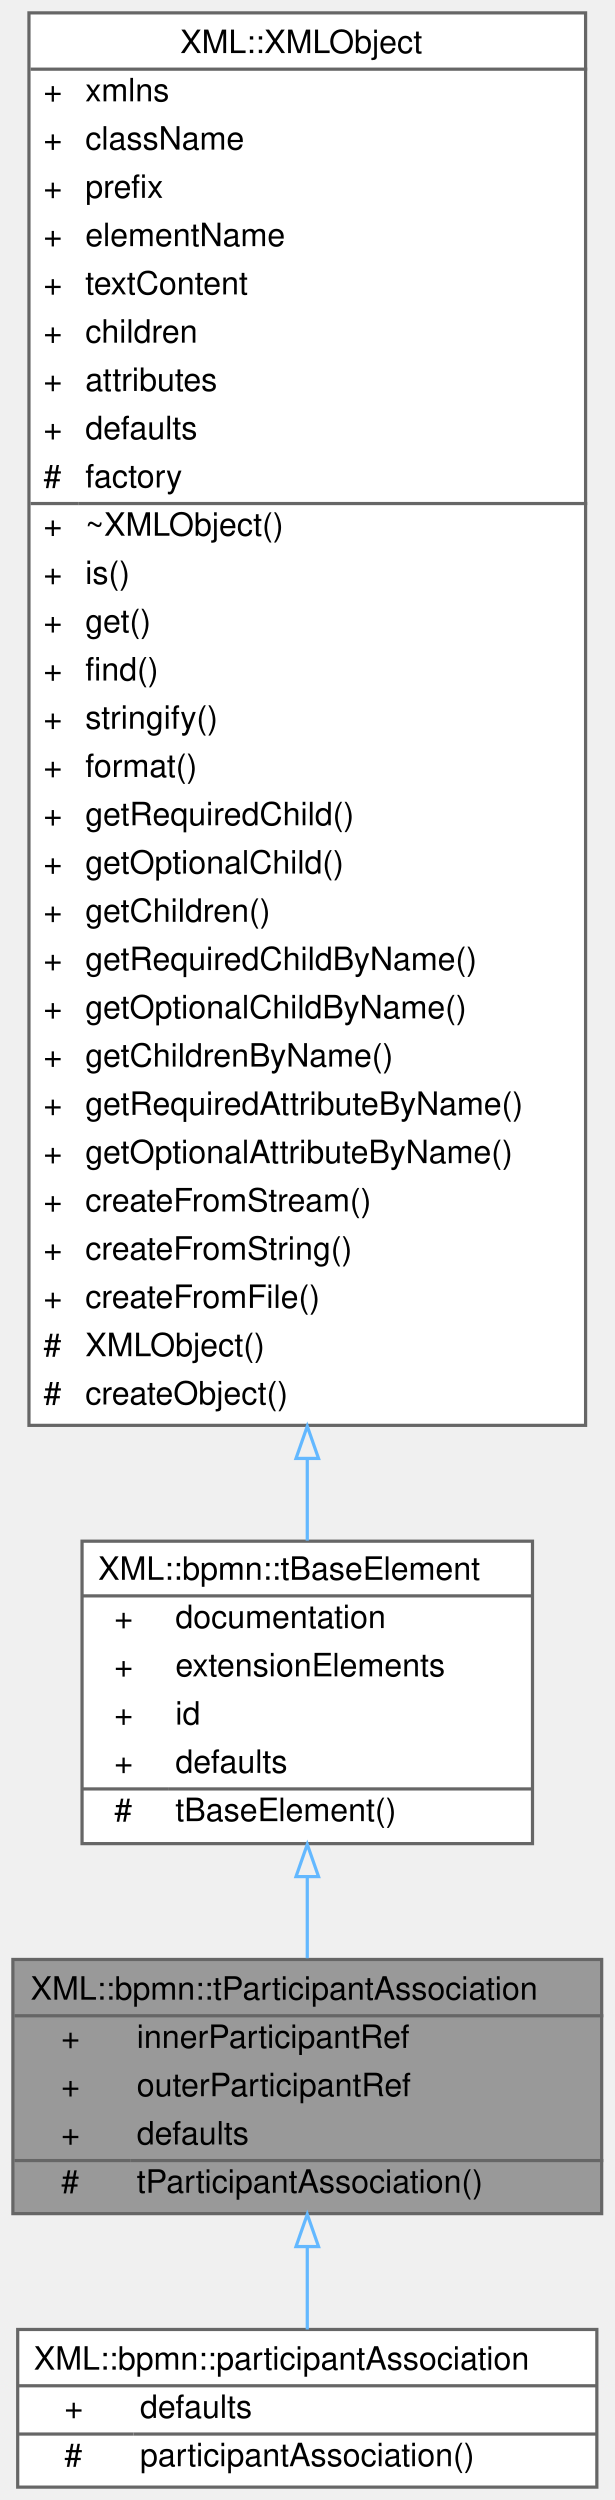
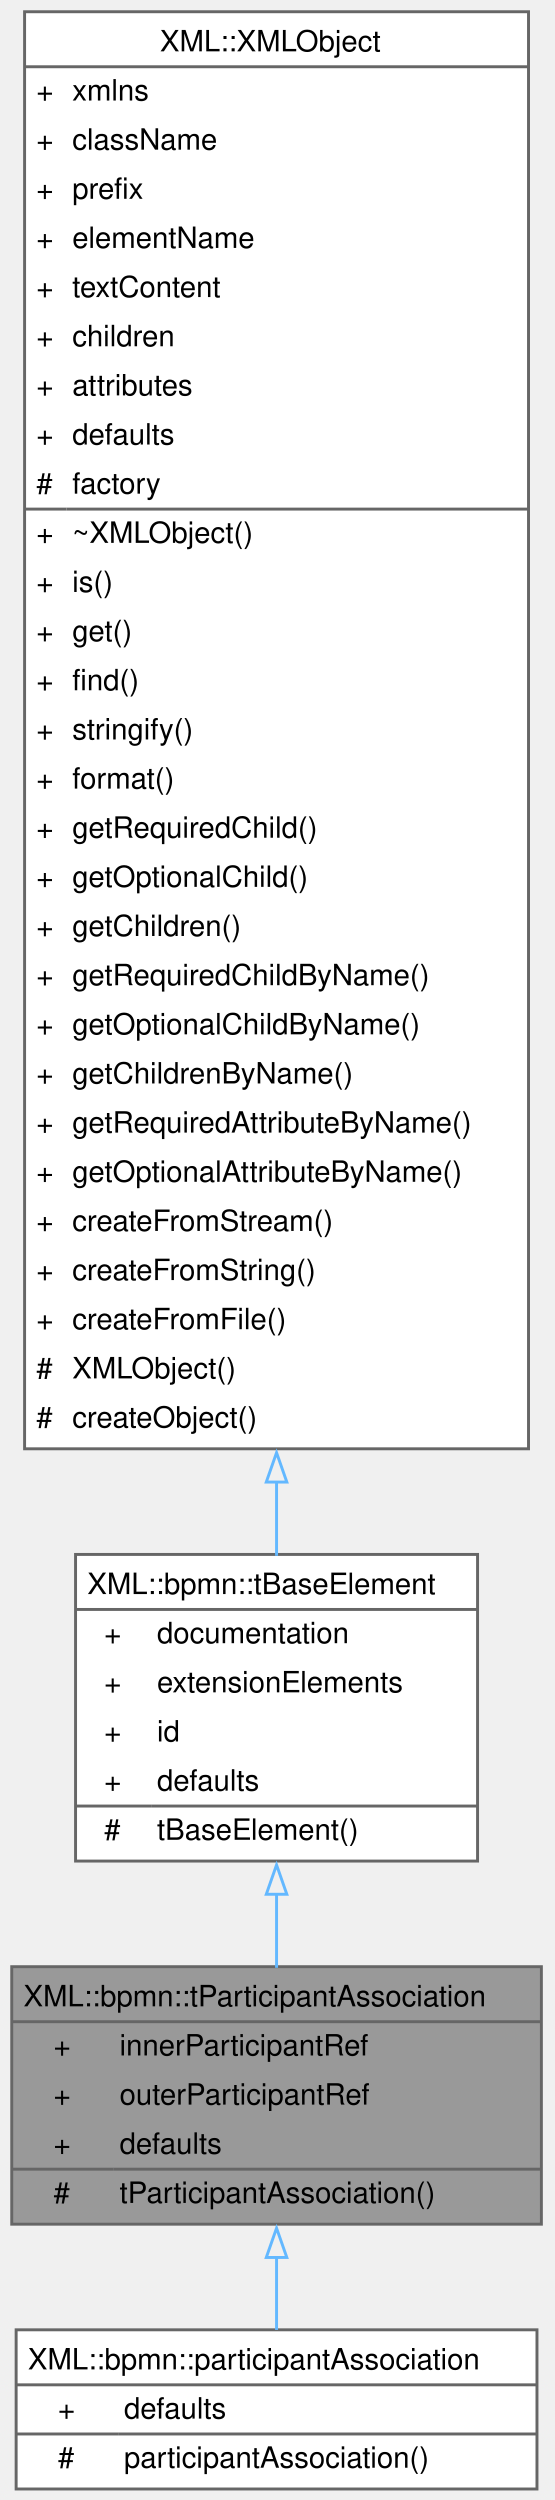
- <svg xmlns="http://www.w3.org/2000/svg" xmlns:xlink="http://www.w3.org/1999/xlink" width="191pt" height="777pt" viewBox="0.00 0.00 191.00 777.00">
-   <g id="graph0" class="graph" transform="scale(1 1) rotate(0) translate(4 773)">
+ <svg xmlns="http://www.w3.org/2000/svg" xmlns:xlink="http://www.w3.org/1999/xlink" width="189pt" height="852pt" viewBox="0.00 0.00 189.00 852.00">
+   <g id="graph0" class="graph" transform="scale(1 1) rotate(0) translate(4 848.25)">
    <g id="Node000001" class="node">
      <g id="a_Node000001">
        <a xlink:title=" ">
-           <polygon fill="#999999" stroke="transparent" points="183,-164 0,-164 0,-85 183,-85 183,-164" />
-           <text text-anchor="start" x="5.5" y="-151.5" font-family="Helvetica,sans-Serif" font-size="10.00">XML::bpmn::tParticipantAssociation</text>
-           <text text-anchor="start" x="15" y="-136.5" font-family="Helvetica,sans-Serif" font-size="10.00">+</text>
-           <text text-anchor="start" x="38.5" y="-136.5" font-family="Helvetica,sans-Serif" font-size="10.00">innerParticipantRef</text>
-           <text text-anchor="start" x="15" y="-121.5" font-family="Helvetica,sans-Serif" font-size="10.00">+</text>
-           <text text-anchor="start" x="38.5" y="-121.5" font-family="Helvetica,sans-Serif" font-size="10.00">outerParticipantRef</text>
-           <text text-anchor="start" x="15" y="-106.5" font-family="Helvetica,sans-Serif" font-size="10.00">+</text>
-           <text text-anchor="start" x="38.5" y="-106.5" font-family="Helvetica,sans-Serif" font-size="10.00">defaults</text>
-           <text text-anchor="start" x="15" y="-91.5" font-family="Helvetica,sans-Serif" font-size="10.00">#</text>
-           <text text-anchor="start" x="38.5" y="-91.5" font-family="Helvetica,sans-Serif" font-size="10.00">tParticipantAssociation()</text>
-           <polygon fill="#666666" stroke="#666666" points="0.5,-146.5 0.5,-146.5 183.5,-146.5 183.5,-146.5 0.5,-146.5" />
-           <polygon fill="#666666" stroke="#666666" points="0.5,-101.5 0.5,-101.5 36.5,-101.5 36.5,-101.5 0.5,-101.5" />
-           <polygon fill="#666666" stroke="#666666" points="36.5,-101.5 36.5,-101.5 183.5,-101.5 183.5,-101.5 36.5,-101.5" />
-           <polygon fill="none" stroke="#666666" points="0,-85 0,-164 183,-164 183,-85 0,-85" />
+           <polygon fill="#999999" stroke="none" points="180.5,-178 0,-178 0,-90.25 180.5,-90.25 180.5,-178" />
+           <text xml:space="preserve" text-anchor="start" x="4" y="-164.5" font-family="Helvetica,sans-Serif" font-size="10.00">XML::bpmn::tParticipantAssociation</text>
+           <text xml:space="preserve" text-anchor="start" x="14.25" y="-147.75" font-family="Helvetica,sans-Serif" font-size="10.00">+</text>
+           <text xml:space="preserve" text-anchor="start" x="36.75" y="-147.75" font-family="Helvetica,sans-Serif" font-size="10.00">innerParticipantRef</text>
+           <text xml:space="preserve" text-anchor="start" x="14.25" y="-131" font-family="Helvetica,sans-Serif" font-size="10.00">+</text>
+           <text xml:space="preserve" text-anchor="start" x="36.75" y="-131" font-family="Helvetica,sans-Serif" font-size="10.00">outerParticipantRef</text>
+           <text xml:space="preserve" text-anchor="start" x="14.25" y="-114.25" font-family="Helvetica,sans-Serif" font-size="10.00">+</text>
+           <text xml:space="preserve" text-anchor="start" x="36.75" y="-114.25" font-family="Helvetica,sans-Serif" font-size="10.00">defaults</text>
+           <text xml:space="preserve" text-anchor="start" x="14.25" y="-97.5" font-family="Helvetica,sans-Serif" font-size="10.00">#</text>
+           <text xml:space="preserve" text-anchor="start" x="36.75" y="-97.5" font-family="Helvetica,sans-Serif" font-size="10.00">tParticipantAssociation()</text>
+           <polygon fill="#666666" stroke="#666666" points="0,-159.25 0,-159.25 180.5,-159.25 180.5,-159.25 0,-159.25" />
+           <polygon fill="#666666" stroke="#666666" points="0,-109 0,-109 34.75,-109 34.75,-109 0,-109" />
+           <polygon fill="#666666" stroke="#666666" points="34.75,-109 34.75,-109 180.5,-109 180.5,-109 34.75,-109" />
+           <polygon fill="none" stroke="#666666" points="0,-90.25 0,-178 180.5,-178 180.5,-90.25 0,-90.25" />
        </a>
      </g>
    </g>
    <g id="Node000004" class="node">
      <g id="a_Node000004">
        <a xlink:href="classXML_1_1bpmn_1_1participantAssociation.html" target="_top" xlink:title=" ">
-           <polygon fill="white" stroke="transparent" points="181.5,-49 1.5,-49 1.5,0 181.5,0 181.5,-49" />
-           <text text-anchor="start" x="6.5" y="-36.5" font-family="Helvetica,sans-Serif" font-size="10.00">XML::bpmn::participantAssociation</text>
-           <text text-anchor="start" x="16" y="-21.5" font-family="Helvetica,sans-Serif" font-size="10.00">+</text>
-           <text text-anchor="start" x="39.5" y="-21.5" font-family="Helvetica,sans-Serif" font-size="10.00">defaults</text>
-           <text text-anchor="start" x="16" y="-6.5" font-family="Helvetica,sans-Serif" font-size="10.00">#</text>
-           <text text-anchor="start" x="39.5" y="-6.5" font-family="Helvetica,sans-Serif" font-size="10.00">participantAssociation()</text>
-           <polygon fill="#666666" stroke="#666666" points="1.5,-31.5 1.5,-31.5 181.5,-31.5 181.5,-31.5 1.5,-31.5" />
-           <polygon fill="#666666" stroke="#666666" points="1.5,-16.5 1.5,-16.5 37.5,-16.5 37.5,-16.5 1.5,-16.5" />
-           <polygon fill="#666666" stroke="#666666" points="37.5,-16.5 37.5,-16.5 181.5,-16.5 181.5,-16.5 37.5,-16.5" />
-           <polygon fill="none" stroke="#666666" points="1.5,0 1.5,-49 181.5,-49 181.5,0 1.5,0" />
+           <polygon fill="white" stroke="none" points="179,-54.25 1.5,-54.25 1.5,0 179,0 179,-54.25" />
+           <text xml:space="preserve" text-anchor="start" x="5.5" y="-40.75" font-family="Helvetica,sans-Serif" font-size="10.00">XML::bpmn::participantAssociation</text>
+           <text xml:space="preserve" text-anchor="start" x="15.75" y="-24" font-family="Helvetica,sans-Serif" font-size="10.00">+</text>
+           <text xml:space="preserve" text-anchor="start" x="38.25" y="-24" font-family="Helvetica,sans-Serif" font-size="10.00">defaults</text>
+           <text xml:space="preserve" text-anchor="start" x="15.75" y="-7.25" font-family="Helvetica,sans-Serif" font-size="10.00">#</text>
+           <text xml:space="preserve" text-anchor="start" x="38.25" y="-7.25" font-family="Helvetica,sans-Serif" font-size="10.00">participantAssociation()</text>
+           <polygon fill="#666666" stroke="#666666" points="1.5,-35.5 1.5,-35.5 179,-35.5 179,-35.5 1.5,-35.5" />
+           <polygon fill="#666666" stroke="#666666" points="1.5,-18.75 1.5,-18.75 36.25,-18.75 36.25,-18.75 1.5,-18.75" />
+           <polygon fill="#666666" stroke="#666666" points="36.25,-18.75 36.25,-18.75 179,-18.75 179,-18.75 36.25,-18.75" />
+           <polygon fill="none" stroke="#666666" points="1.5,0 1.5,-54.25 179,-54.25 179,0 1.5,0" />
        </a>
      </g>
    </g>
    <g id="edge3_Node000001_Node000004" class="edge">
      <g id="a_edge3_Node000001_Node000004">
        <a xlink:title=" ">
-           <path fill="none" stroke="#63b8ff" d="M91.5,-74.72C91.5,-65.75 91.5,-56.78 91.5,-49" />
-           <polygon fill="none" stroke="#63b8ff" points="88,-74.77 91.5,-84.77 95,-74.77 88,-74.77" />
+           <path fill="none" stroke="#63b8ff" d="M90.25,-79.08C90.25,-70.42 90.25,-61.82 90.25,-54.21" />
+           <polygon fill="none" stroke="#63b8ff" points="86.75,-78.9 90.25,-88.9 93.75,-78.9 86.75,-78.9" />
        </a>
      </g>
    </g>
    <g id="Node000002" class="node">
      <g id="a_Node000002">
        <a xlink:href="classXML_1_1bpmn_1_1tBaseElement.html" target="_top" xlink:title=" ">
-           <polygon fill="white" stroke="transparent" points="161.5,-294 21.5,-294 21.5,-200 161.5,-200 161.5,-294" />
-           <text text-anchor="start" x="26.5" y="-282" font-family="Helvetica,sans-Serif" font-size="10.00">XML::bpmn::tBaseElement</text>
-           <text text-anchor="start" x="31.5" y="-267" font-family="Helvetica,sans-Serif" font-size="10.00">+</text>
-           <text text-anchor="start" x="50.5" y="-267" font-family="Helvetica,sans-Serif" font-size="10.00">documentation</text>
-           <text text-anchor="start" x="31.5" y="-252" font-family="Helvetica,sans-Serif" font-size="10.00">+</text>
-           <text text-anchor="start" x="50.5" y="-252" font-family="Helvetica,sans-Serif" font-size="10.00">extensionElements</text>
-           <text text-anchor="start" x="31.5" y="-237" font-family="Helvetica,sans-Serif" font-size="10.00">+</text>
-           <text text-anchor="start" x="50.5" y="-237" font-family="Helvetica,sans-Serif" font-size="10.00">id</text>
-           <text text-anchor="start" x="31.5" y="-222" font-family="Helvetica,sans-Serif" font-size="10.00">+</text>
-           <text text-anchor="start" x="50.5" y="-222" font-family="Helvetica,sans-Serif" font-size="10.00">defaults</text>
-           <text text-anchor="start" x="31.5" y="-207" font-family="Helvetica,sans-Serif" font-size="10.00">#</text>
-           <text text-anchor="start" x="50.5" y="-207" font-family="Helvetica,sans-Serif" font-size="10.00">tBaseElement()</text>
-           <polygon fill="#666666" stroke="#666666" points="21.5,-277 21.5,-277 161.5,-277 161.5,-277 21.5,-277" />
-           <polygon fill="#666666" stroke="#666666" points="21.5,-217 21.5,-217 48.5,-217 48.5,-217 21.5,-217" />
-           <polygon fill="#666666" stroke="#666666" points="48.5,-217 48.5,-217 161.5,-217 161.5,-217 48.5,-217" />
-           <polygon fill="none" stroke="#666666" points="21.5,-200 21.5,-294 161.5,-294 161.5,-200 21.5,-200" />
+           <polygon fill="white" stroke="none" points="158.75,-318.5 21.75,-318.5 21.75,-214 158.75,-214 158.75,-318.5" />
+           <text xml:space="preserve" text-anchor="start" x="25.75" y="-305" font-family="Helvetica,sans-Serif" font-size="10.00">XML::bpmn::tBaseElement</text>
+           <text xml:space="preserve" text-anchor="start" x="31.5" y="-288.25" font-family="Helvetica,sans-Serif" font-size="10.00">+</text>
+           <text xml:space="preserve" text-anchor="start" x="49.5" y="-288.25" font-family="Helvetica,sans-Serif" font-size="10.00">documentation</text>
+           <text xml:space="preserve" text-anchor="start" x="31.5" y="-271.5" font-family="Helvetica,sans-Serif" font-size="10.00">+</text>
+           <text xml:space="preserve" text-anchor="start" x="49.5" y="-271.5" font-family="Helvetica,sans-Serif" font-size="10.00">extensionElements</text>
+           <text xml:space="preserve" text-anchor="start" x="31.5" y="-254.75" font-family="Helvetica,sans-Serif" font-size="10.00">+</text>
+           <text xml:space="preserve" text-anchor="start" x="49.5" y="-254.75" font-family="Helvetica,sans-Serif" font-size="10.00">id</text>
+           <text xml:space="preserve" text-anchor="start" x="31.5" y="-238" font-family="Helvetica,sans-Serif" font-size="10.00">+</text>
+           <text xml:space="preserve" text-anchor="start" x="49.5" y="-238" font-family="Helvetica,sans-Serif" font-size="10.00">defaults</text>
+           <text xml:space="preserve" text-anchor="start" x="31.5" y="-221.25" font-family="Helvetica,sans-Serif" font-size="10.00">#</text>
+           <text xml:space="preserve" text-anchor="start" x="49.5" y="-221.25" font-family="Helvetica,sans-Serif" font-size="10.00">tBaseElement()</text>
+           <polygon fill="#666666" stroke="#666666" points="21.75,-299.75 21.75,-299.75 158.75,-299.75 158.75,-299.75 21.75,-299.75" />
+           <polygon fill="#666666" stroke="#666666" points="21.75,-232.75 21.75,-232.75 47.5,-232.75 47.5,-232.75 21.75,-232.75" />
+           <polygon fill="#666666" stroke="#666666" points="47.5,-232.75 47.5,-232.75 158.75,-232.75 158.75,-232.75 47.5,-232.75" />
+           <polygon fill="none" stroke="#666666" points="21.75,-214 21.75,-318.5 158.75,-318.5 158.75,-214 21.75,-214" />
        </a>
      </g>
    </g>
    <g id="edge1_Node000001_Node000002" class="edge">
      <g id="a_edge1_Node000001_Node000002">
        <a xlink:title=" ">
-           <path fill="none" stroke="#63b8ff" d="M91.5,-189.49C91.5,-180.99 91.5,-172.39 91.5,-164.37" />
-           <polygon fill="none" stroke="#63b8ff" points="88,-189.76 91.5,-199.76 95,-189.76 88,-189.76" />
+           <path fill="none" stroke="#63b8ff" d="M90.25,-202.7C90.25,-194.21 90.25,-185.66 90.25,-177.63" />
+           <polygon fill="none" stroke="#63b8ff" points="86.75,-202.68 90.25,-212.68 93.75,-202.68 86.75,-202.68" />
        </a>
      </g>
    </g>
    <g id="Node000003" class="node">
      <g id="a_Node000003">
        <a xlink:href="classXML_1_1XMLObject.html" target="_top" xlink:title="A class representing a node in an XML-tree.">
-           <polygon fill="white" stroke="transparent" points="178,-769 5,-769 5,-330 178,-330 178,-769" />
-           <text text-anchor="start" x="52" y="-756.5" font-family="Helvetica,sans-Serif" font-size="10.00">XML::XMLObject</text>
-           <text text-anchor="start" x="9.5" y="-741.5" font-family="Helvetica,sans-Serif" font-size="10.00">+</text>
-           <text text-anchor="start" x="22.5" y="-741.5" font-family="Helvetica,sans-Serif" font-size="10.00">xmlns</text>
-           <text text-anchor="start" x="9.5" y="-726.5" font-family="Helvetica,sans-Serif" font-size="10.00">+</text>
-           <text text-anchor="start" x="22.5" y="-726.5" font-family="Helvetica,sans-Serif" font-size="10.00">className</text>
-           <text text-anchor="start" x="9.5" y="-711.5" font-family="Helvetica,sans-Serif" font-size="10.00">+</text>
-           <text text-anchor="start" x="22.5" y="-711.5" font-family="Helvetica,sans-Serif" font-size="10.00">prefix</text>
-           <text text-anchor="start" x="9.5" y="-696.5" font-family="Helvetica,sans-Serif" font-size="10.00">+</text>
-           <text text-anchor="start" x="22.5" y="-696.5" font-family="Helvetica,sans-Serif" font-size="10.00">elementName</text>
-           <text text-anchor="start" x="9.5" y="-681.5" font-family="Helvetica,sans-Serif" font-size="10.00">+</text>
-           <text text-anchor="start" x="22.5" y="-681.5" font-family="Helvetica,sans-Serif" font-size="10.00">textContent</text>
-           <text text-anchor="start" x="9.5" y="-666.5" font-family="Helvetica,sans-Serif" font-size="10.00">+</text>
-           <text text-anchor="start" x="22.5" y="-666.5" font-family="Helvetica,sans-Serif" font-size="10.00">children</text>
-           <text text-anchor="start" x="9.5" y="-651.5" font-family="Helvetica,sans-Serif" font-size="10.00">+</text>
-           <text text-anchor="start" x="22.5" y="-651.5" font-family="Helvetica,sans-Serif" font-size="10.00">attributes</text>
-           <text text-anchor="start" x="9.5" y="-636.5" font-family="Helvetica,sans-Serif" font-size="10.00">+</text>
-           <text text-anchor="start" x="22.5" y="-636.5" font-family="Helvetica,sans-Serif" font-size="10.00">defaults</text>
-           <text text-anchor="start" x="9.5" y="-621.5" font-family="Helvetica,sans-Serif" font-size="10.00">#</text>
-           <text text-anchor="start" x="22.5" y="-621.5" font-family="Helvetica,sans-Serif" font-size="10.00">factory</text>
-           <text text-anchor="start" x="9.5" y="-606.5" font-family="Helvetica,sans-Serif" font-size="10.00">+</text>
-           <text text-anchor="start" x="22.5" y="-606.5" font-family="Helvetica,sans-Serif" font-size="10.00">~XMLObject()</text>
-           <text text-anchor="start" x="9.5" y="-591.5" font-family="Helvetica,sans-Serif" font-size="10.00">+</text>
-           <text text-anchor="start" x="22.5" y="-591.5" font-family="Helvetica,sans-Serif" font-size="10.00">is()</text>
-           <text text-anchor="start" x="9.5" y="-576.5" font-family="Helvetica,sans-Serif" font-size="10.00">+</text>
-           <text text-anchor="start" x="22.5" y="-576.5" font-family="Helvetica,sans-Serif" font-size="10.00">get()</text>
-           <text text-anchor="start" x="9.5" y="-561.5" font-family="Helvetica,sans-Serif" font-size="10.00">+</text>
-           <text text-anchor="start" x="22.5" y="-561.5" font-family="Helvetica,sans-Serif" font-size="10.00">find()</text>
-           <text text-anchor="start" x="9.5" y="-546.5" font-family="Helvetica,sans-Serif" font-size="10.00">+</text>
-           <text text-anchor="start" x="22.5" y="-546.5" font-family="Helvetica,sans-Serif" font-size="10.00">stringify()</text>
-           <text text-anchor="start" x="9.5" y="-531.5" font-family="Helvetica,sans-Serif" font-size="10.00">+</text>
-           <text text-anchor="start" x="22.5" y="-531.5" font-family="Helvetica,sans-Serif" font-size="10.00">format()</text>
-           <text text-anchor="start" x="9.5" y="-516.5" font-family="Helvetica,sans-Serif" font-size="10.00">+</text>
-           <text text-anchor="start" x="22.5" y="-516.5" font-family="Helvetica,sans-Serif" font-size="10.00">getRequiredChild()</text>
-           <text text-anchor="start" x="9.5" y="-501.5" font-family="Helvetica,sans-Serif" font-size="10.00">+</text>
-           <text text-anchor="start" x="22.5" y="-501.5" font-family="Helvetica,sans-Serif" font-size="10.00">getOptionalChild()</text>
-           <text text-anchor="start" x="9.5" y="-486.5" font-family="Helvetica,sans-Serif" font-size="10.00">+</text>
-           <text text-anchor="start" x="22.5" y="-486.5" font-family="Helvetica,sans-Serif" font-size="10.00">getChildren()</text>
-           <text text-anchor="start" x="9.5" y="-471.5" font-family="Helvetica,sans-Serif" font-size="10.00">+</text>
-           <text text-anchor="start" x="22.5" y="-471.5" font-family="Helvetica,sans-Serif" font-size="10.00">getRequiredChildByName()</text>
-           <text text-anchor="start" x="9.5" y="-456.5" font-family="Helvetica,sans-Serif" font-size="10.00">+</text>
-           <text text-anchor="start" x="22.5" y="-456.5" font-family="Helvetica,sans-Serif" font-size="10.00">getOptionalChildByName()</text>
-           <text text-anchor="start" x="9.5" y="-441.5" font-family="Helvetica,sans-Serif" font-size="10.00">+</text>
-           <text text-anchor="start" x="22.5" y="-441.5" font-family="Helvetica,sans-Serif" font-size="10.00">getChildrenByName()</text>
-           <text text-anchor="start" x="9.5" y="-426.5" font-family="Helvetica,sans-Serif" font-size="10.00">+</text>
-           <text text-anchor="start" x="22.5" y="-426.5" font-family="Helvetica,sans-Serif" font-size="10.00">getRequiredAttributeByName()</text>
-           <text text-anchor="start" x="9.5" y="-411.5" font-family="Helvetica,sans-Serif" font-size="10.00">+</text>
-           <text text-anchor="start" x="22.5" y="-411.5" font-family="Helvetica,sans-Serif" font-size="10.00">getOptionalAttributeByName()</text>
-           <text text-anchor="start" x="9.5" y="-396.5" font-family="Helvetica,sans-Serif" font-size="10.00">+</text>
-           <text text-anchor="start" x="22.5" y="-396.5" font-family="Helvetica,sans-Serif" font-size="10.00">createFromStream()</text>
-           <text text-anchor="start" x="9.5" y="-381.5" font-family="Helvetica,sans-Serif" font-size="10.00">+</text>
-           <text text-anchor="start" x="22.5" y="-381.5" font-family="Helvetica,sans-Serif" font-size="10.00">createFromString()</text>
-           <text text-anchor="start" x="9.5" y="-366.5" font-family="Helvetica,sans-Serif" font-size="10.00">+</text>
-           <text text-anchor="start" x="22.5" y="-366.5" font-family="Helvetica,sans-Serif" font-size="10.00">createFromFile()</text>
-           <text text-anchor="start" x="9.5" y="-351.5" font-family="Helvetica,sans-Serif" font-size="10.00">#</text>
-           <text text-anchor="start" x="22.5" y="-351.5" font-family="Helvetica,sans-Serif" font-size="10.00">XMLObject()</text>
-           <text text-anchor="start" x="9.5" y="-336.5" font-family="Helvetica,sans-Serif" font-size="10.00">#</text>
-           <text text-anchor="start" x="22.5" y="-336.5" font-family="Helvetica,sans-Serif" font-size="10.00">createObject()</text>
-           <polygon fill="#666666" stroke="#666666" points="5.5,-751.5 5.5,-751.5 178.5,-751.5 178.5,-751.5 5.5,-751.5" />
-           <polygon fill="#666666" stroke="#666666" points="5.5,-616.5 5.5,-616.5 20.5,-616.5 20.5,-616.5 5.5,-616.5" />
-           <polygon fill="#666666" stroke="#666666" points="20.5,-616.5 20.5,-616.5 178.5,-616.5 178.5,-616.5 20.5,-616.5" />
-           <polygon fill="none" stroke="#666666" points="5,-330 5,-769 178,-769 178,-330 5,-330" />
+           <polygon fill="white" stroke="none" points="176.12,-844.25 4.38,-844.25 4.38,-354.5 176.12,-354.5 176.12,-844.25" />
+           <text xml:space="preserve" text-anchor="start" x="50.5" y="-830.75" font-family="Helvetica,sans-Serif" font-size="10.00">XML::XMLObject</text>
+           <text xml:space="preserve" text-anchor="start" x="8.38" y="-814" font-family="Helvetica,sans-Serif" font-size="10.00">+</text>
+           <text xml:space="preserve" text-anchor="start" x="20.62" y="-814" font-family="Helvetica,sans-Serif" font-size="10.00">xmlns</text>
+           <text xml:space="preserve" text-anchor="start" x="8.38" y="-797.25" font-family="Helvetica,sans-Serif" font-size="10.00">+</text>
+           <text xml:space="preserve" text-anchor="start" x="20.62" y="-797.25" font-family="Helvetica,sans-Serif" font-size="10.00">className</text>
+           <text xml:space="preserve" text-anchor="start" x="8.38" y="-780.5" font-family="Helvetica,sans-Serif" font-size="10.00">+</text>
+           <text xml:space="preserve" text-anchor="start" x="20.62" y="-780.5" font-family="Helvetica,sans-Serif" font-size="10.00">prefix</text>
+           <text xml:space="preserve" text-anchor="start" x="8.38" y="-763.75" font-family="Helvetica,sans-Serif" font-size="10.00">+</text>
+           <text xml:space="preserve" text-anchor="start" x="20.62" y="-763.75" font-family="Helvetica,sans-Serif" font-size="10.00">elementName</text>
+           <text xml:space="preserve" text-anchor="start" x="8.38" y="-747" font-family="Helvetica,sans-Serif" font-size="10.00">+</text>
+           <text xml:space="preserve" text-anchor="start" x="20.62" y="-747" font-family="Helvetica,sans-Serif" font-size="10.00">textContent</text>
+           <text xml:space="preserve" text-anchor="start" x="8.38" y="-730.25" font-family="Helvetica,sans-Serif" font-size="10.00">+</text>
+           <text xml:space="preserve" text-anchor="start" x="20.62" y="-730.25" font-family="Helvetica,sans-Serif" font-size="10.00">children</text>
+           <text xml:space="preserve" text-anchor="start" x="8.38" y="-713.5" font-family="Helvetica,sans-Serif" font-size="10.00">+</text>
+           <text xml:space="preserve" text-anchor="start" x="20.62" y="-713.5" font-family="Helvetica,sans-Serif" font-size="10.00">attributes</text>
+           <text xml:space="preserve" text-anchor="start" x="8.38" y="-696.75" font-family="Helvetica,sans-Serif" font-size="10.00">+</text>
+           <text xml:space="preserve" text-anchor="start" x="20.62" y="-696.75" font-family="Helvetica,sans-Serif" font-size="10.00">defaults</text>
+           <text xml:space="preserve" text-anchor="start" x="8.38" y="-680" font-family="Helvetica,sans-Serif" font-size="10.00">#</text>
+           <text xml:space="preserve" text-anchor="start" x="20.62" y="-680" font-family="Helvetica,sans-Serif" font-size="10.00">factory</text>
+           <text xml:space="preserve" text-anchor="start" x="8.38" y="-663.25" font-family="Helvetica,sans-Serif" font-size="10.00">+</text>
+           <text xml:space="preserve" text-anchor="start" x="20.62" y="-663.25" font-family="Helvetica,sans-Serif" font-size="10.00">~XMLObject()</text>
+           <text xml:space="preserve" text-anchor="start" x="8.38" y="-646.5" font-family="Helvetica,sans-Serif" font-size="10.00">+</text>
+           <text xml:space="preserve" text-anchor="start" x="20.62" y="-646.5" font-family="Helvetica,sans-Serif" font-size="10.00">is()</text>
+           <text xml:space="preserve" text-anchor="start" x="8.38" y="-629.75" font-family="Helvetica,sans-Serif" font-size="10.00">+</text>
+           <text xml:space="preserve" text-anchor="start" x="20.62" y="-629.75" font-family="Helvetica,sans-Serif" font-size="10.00">get()</text>
+           <text xml:space="preserve" text-anchor="start" x="8.38" y="-613" font-family="Helvetica,sans-Serif" font-size="10.00">+</text>
+           <text xml:space="preserve" text-anchor="start" x="20.62" y="-613" font-family="Helvetica,sans-Serif" font-size="10.00">find()</text>
+           <text xml:space="preserve" text-anchor="start" x="8.38" y="-596.25" font-family="Helvetica,sans-Serif" font-size="10.00">+</text>
+           <text xml:space="preserve" text-anchor="start" x="20.62" y="-596.25" font-family="Helvetica,sans-Serif" font-size="10.00">stringify()</text>
+           <text xml:space="preserve" text-anchor="start" x="8.38" y="-579.5" font-family="Helvetica,sans-Serif" font-size="10.00">+</text>
+           <text xml:space="preserve" text-anchor="start" x="20.62" y="-579.5" font-family="Helvetica,sans-Serif" font-size="10.00">format()</text>
+           <text xml:space="preserve" text-anchor="start" x="8.38" y="-562.75" font-family="Helvetica,sans-Serif" font-size="10.00">+</text>
+           <text xml:space="preserve" text-anchor="start" x="20.62" y="-562.75" font-family="Helvetica,sans-Serif" font-size="10.00">getRequiredChild()</text>
+           <text xml:space="preserve" text-anchor="start" x="8.38" y="-546" font-family="Helvetica,sans-Serif" font-size="10.00">+</text>
+           <text xml:space="preserve" text-anchor="start" x="20.62" y="-546" font-family="Helvetica,sans-Serif" font-size="10.00">getOptionalChild()</text>
+           <text xml:space="preserve" text-anchor="start" x="8.38" y="-529.25" font-family="Helvetica,sans-Serif" font-size="10.00">+</text>
+           <text xml:space="preserve" text-anchor="start" x="20.62" y="-529.25" font-family="Helvetica,sans-Serif" font-size="10.00">getChildren()</text>
+           <text xml:space="preserve" text-anchor="start" x="8.38" y="-512.5" font-family="Helvetica,sans-Serif" font-size="10.00">+</text>
+           <text xml:space="preserve" text-anchor="start" x="20.62" y="-512.5" font-family="Helvetica,sans-Serif" font-size="10.00">getRequiredChildByName()</text>
+           <text xml:space="preserve" text-anchor="start" x="8.38" y="-495.75" font-family="Helvetica,sans-Serif" font-size="10.00">+</text>
+           <text xml:space="preserve" text-anchor="start" x="20.62" y="-495.75" font-family="Helvetica,sans-Serif" font-size="10.00">getOptionalChildByName()</text>
+           <text xml:space="preserve" text-anchor="start" x="8.38" y="-479" font-family="Helvetica,sans-Serif" font-size="10.00">+</text>
+           <text xml:space="preserve" text-anchor="start" x="20.62" y="-479" font-family="Helvetica,sans-Serif" font-size="10.00">getChildrenByName()</text>
+           <text xml:space="preserve" text-anchor="start" x="8.38" y="-462.25" font-family="Helvetica,sans-Serif" font-size="10.00">+</text>
+           <text xml:space="preserve" text-anchor="start" x="20.62" y="-462.25" font-family="Helvetica,sans-Serif" font-size="10.00">getRequiredAttributeByName()</text>
+           <text xml:space="preserve" text-anchor="start" x="8.38" y="-445.5" font-family="Helvetica,sans-Serif" font-size="10.00">+</text>
+           <text xml:space="preserve" text-anchor="start" x="20.62" y="-445.5" font-family="Helvetica,sans-Serif" font-size="10.00">getOptionalAttributeByName()</text>
+           <text xml:space="preserve" text-anchor="start" x="8.38" y="-428.75" font-family="Helvetica,sans-Serif" font-size="10.00">+</text>
+           <text xml:space="preserve" text-anchor="start" x="20.62" y="-428.75" font-family="Helvetica,sans-Serif" font-size="10.00">createFromStream()</text>
+           <text xml:space="preserve" text-anchor="start" x="8.38" y="-412" font-family="Helvetica,sans-Serif" font-size="10.00">+</text>
+           <text xml:space="preserve" text-anchor="start" x="20.62" y="-412" font-family="Helvetica,sans-Serif" font-size="10.00">createFromString()</text>
+           <text xml:space="preserve" text-anchor="start" x="8.38" y="-395.25" font-family="Helvetica,sans-Serif" font-size="10.00">+</text>
+           <text xml:space="preserve" text-anchor="start" x="20.62" y="-395.25" font-family="Helvetica,sans-Serif" font-size="10.00">createFromFile()</text>
+           <text xml:space="preserve" text-anchor="start" x="8.38" y="-378.5" font-family="Helvetica,sans-Serif" font-size="10.00">#</text>
+           <text xml:space="preserve" text-anchor="start" x="20.62" y="-378.5" font-family="Helvetica,sans-Serif" font-size="10.00">XMLObject()</text>
+           <text xml:space="preserve" text-anchor="start" x="8.38" y="-361.75" font-family="Helvetica,sans-Serif" font-size="10.00">#</text>
+           <text xml:space="preserve" text-anchor="start" x="20.62" y="-361.75" font-family="Helvetica,sans-Serif" font-size="10.00">createObject()</text>
+           <polygon fill="#666666" stroke="#666666" points="4.38,-825.5 4.38,-825.5 176.12,-825.5 176.12,-825.5 4.38,-825.5" />
+           <polygon fill="#666666" stroke="#666666" points="4.38,-674.75 4.38,-674.75 18.62,-674.75 18.62,-674.75 4.38,-674.75" />
+           <polygon fill="#666666" stroke="#666666" points="18.62,-674.75 18.62,-674.75 176.12,-674.75 176.12,-674.75 18.62,-674.75" />
+           <polygon fill="none" stroke="#666666" points="4.38,-354.5 4.38,-844.25 176.12,-844.25 176.12,-354.5 4.38,-354.5" />
        </a>
      </g>
    </g>
    <g id="edge2_Node000002_Node000003" class="edge">
      <g id="a_edge2_Node000002_Node000003">
        <a xlink:title=" ">
-           <path fill="none" stroke="#63b8ff" d="M91.5,-319.65C91.5,-310.56 91.5,-302 91.5,-294.18" />
-           <polygon fill="none" stroke="#63b8ff" points="88,-319.72 91.5,-329.72 95,-319.72 88,-319.72" />
+           <path fill="none" stroke="#63b8ff" d="M90.25,-343.43C90.25,-334.4 90.25,-325.88 90.25,-318.03" />
+           <polygon fill="none" stroke="#63b8ff" points="86.75,-343.17 90.25,-353.17 93.75,-343.17 86.75,-343.17" />
        </a>
      </g>
    </g>
  </g>
</svg>
